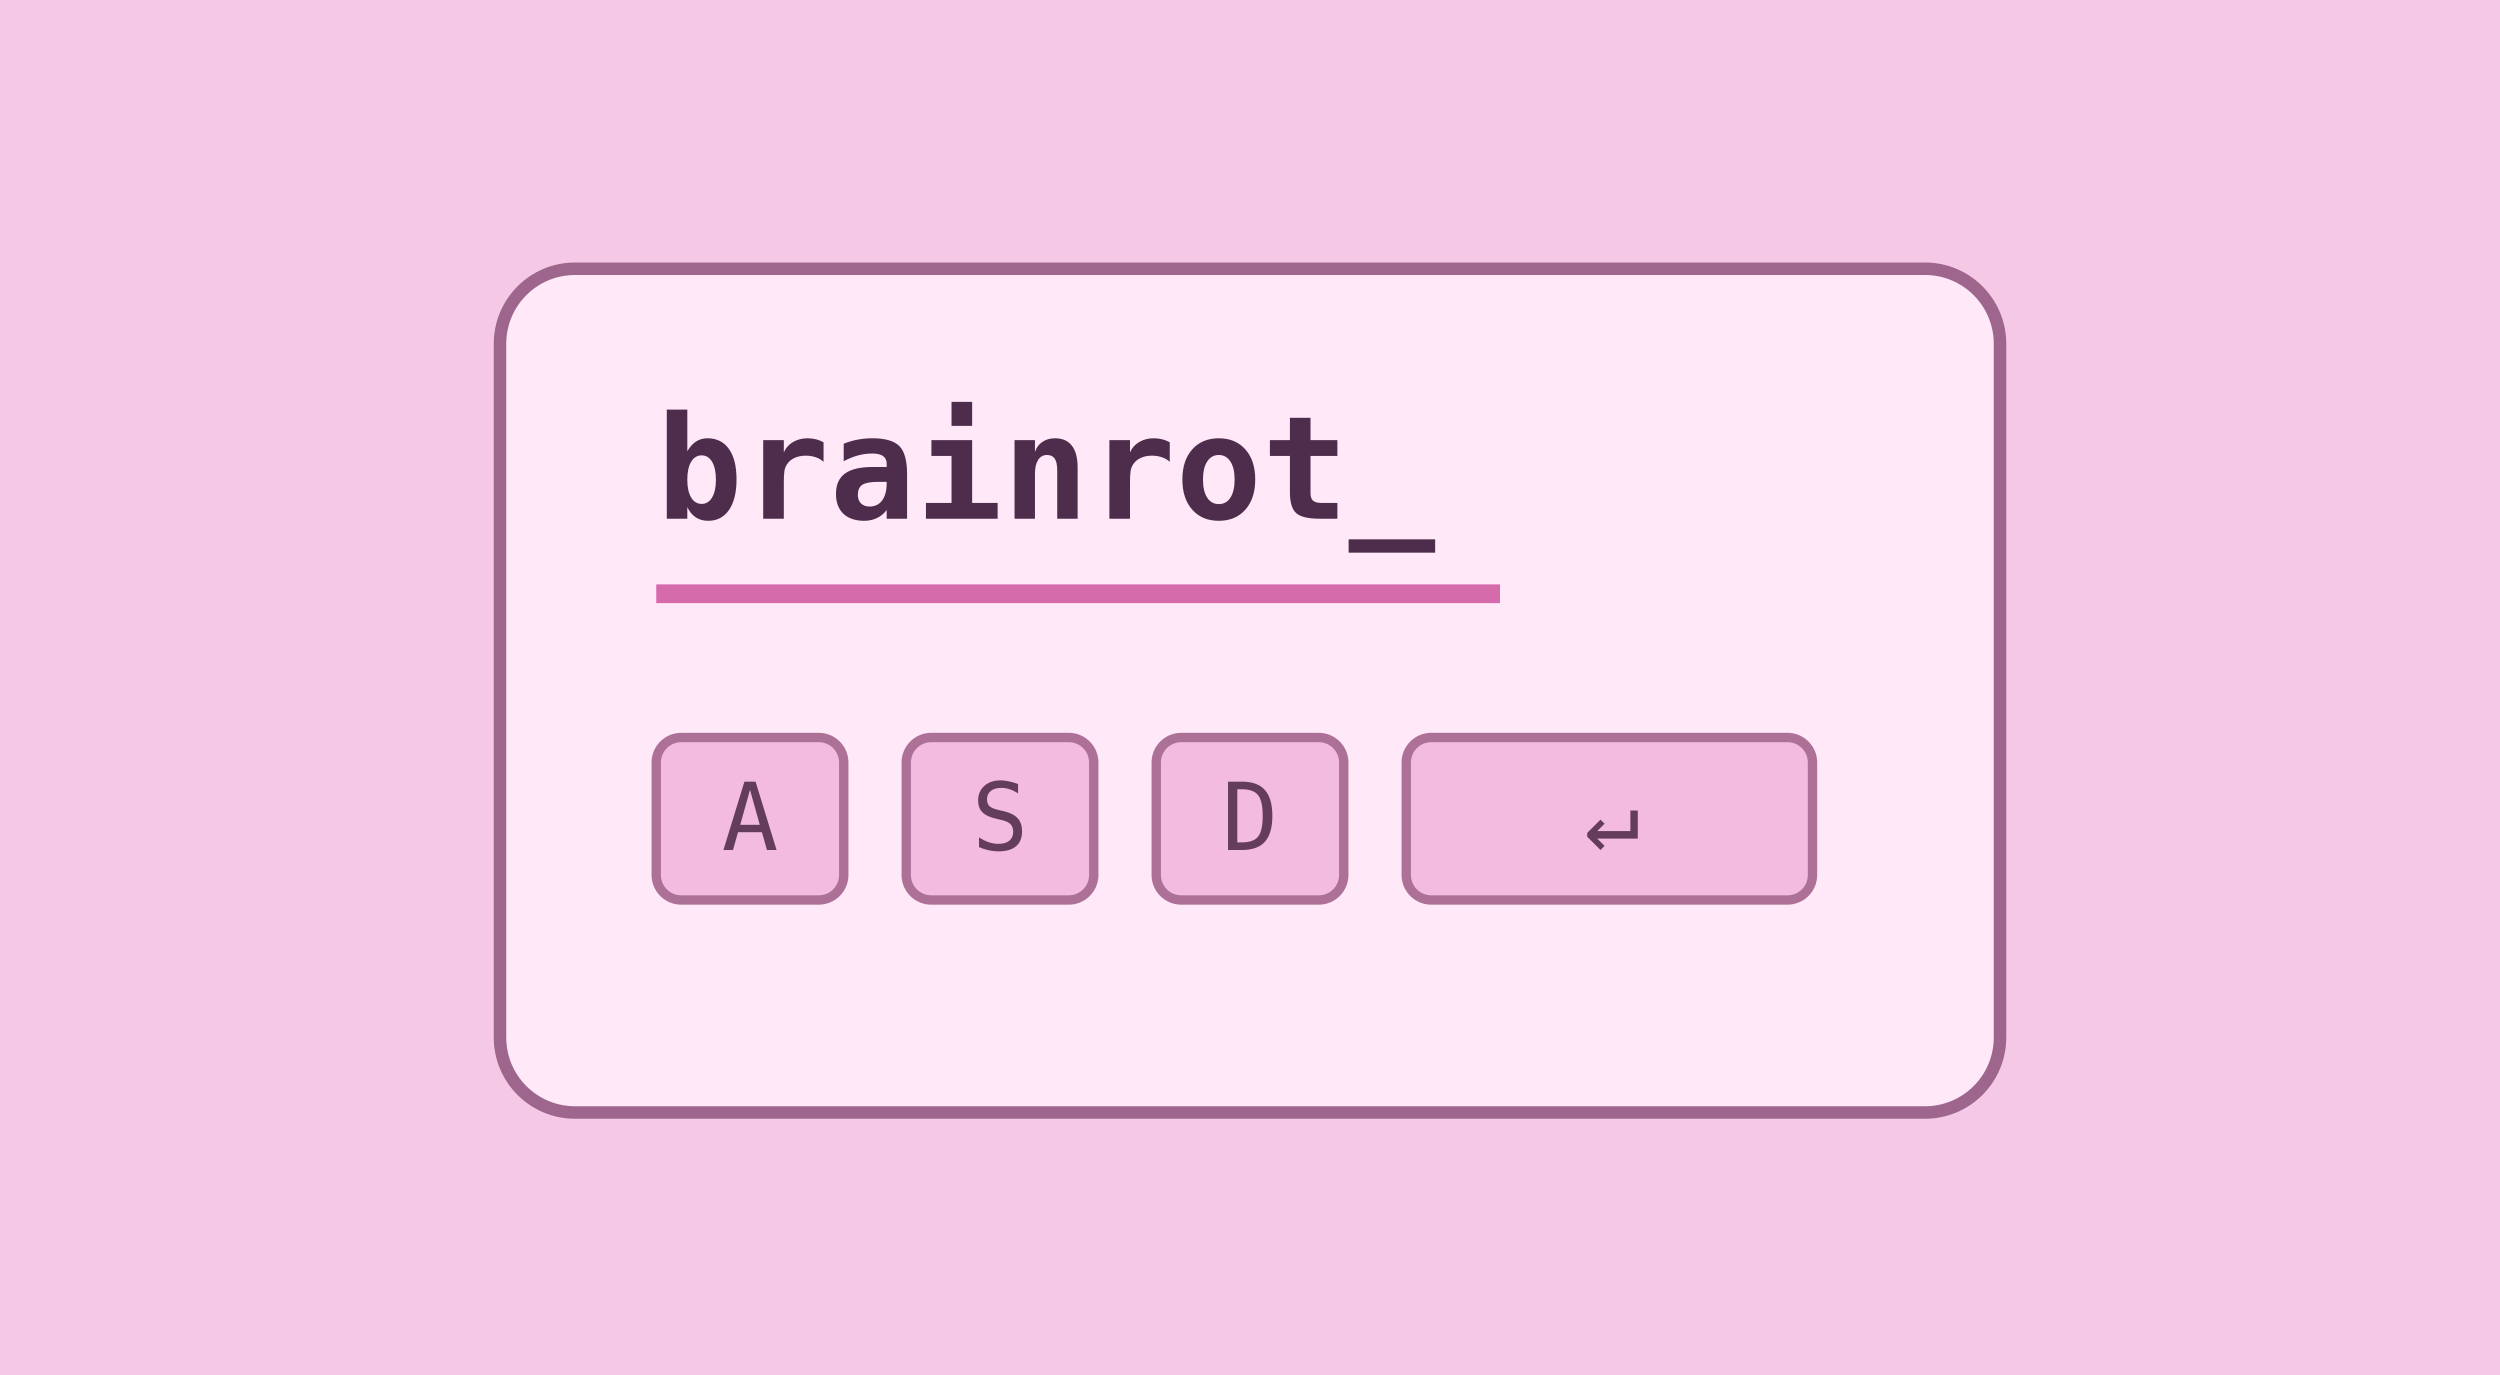
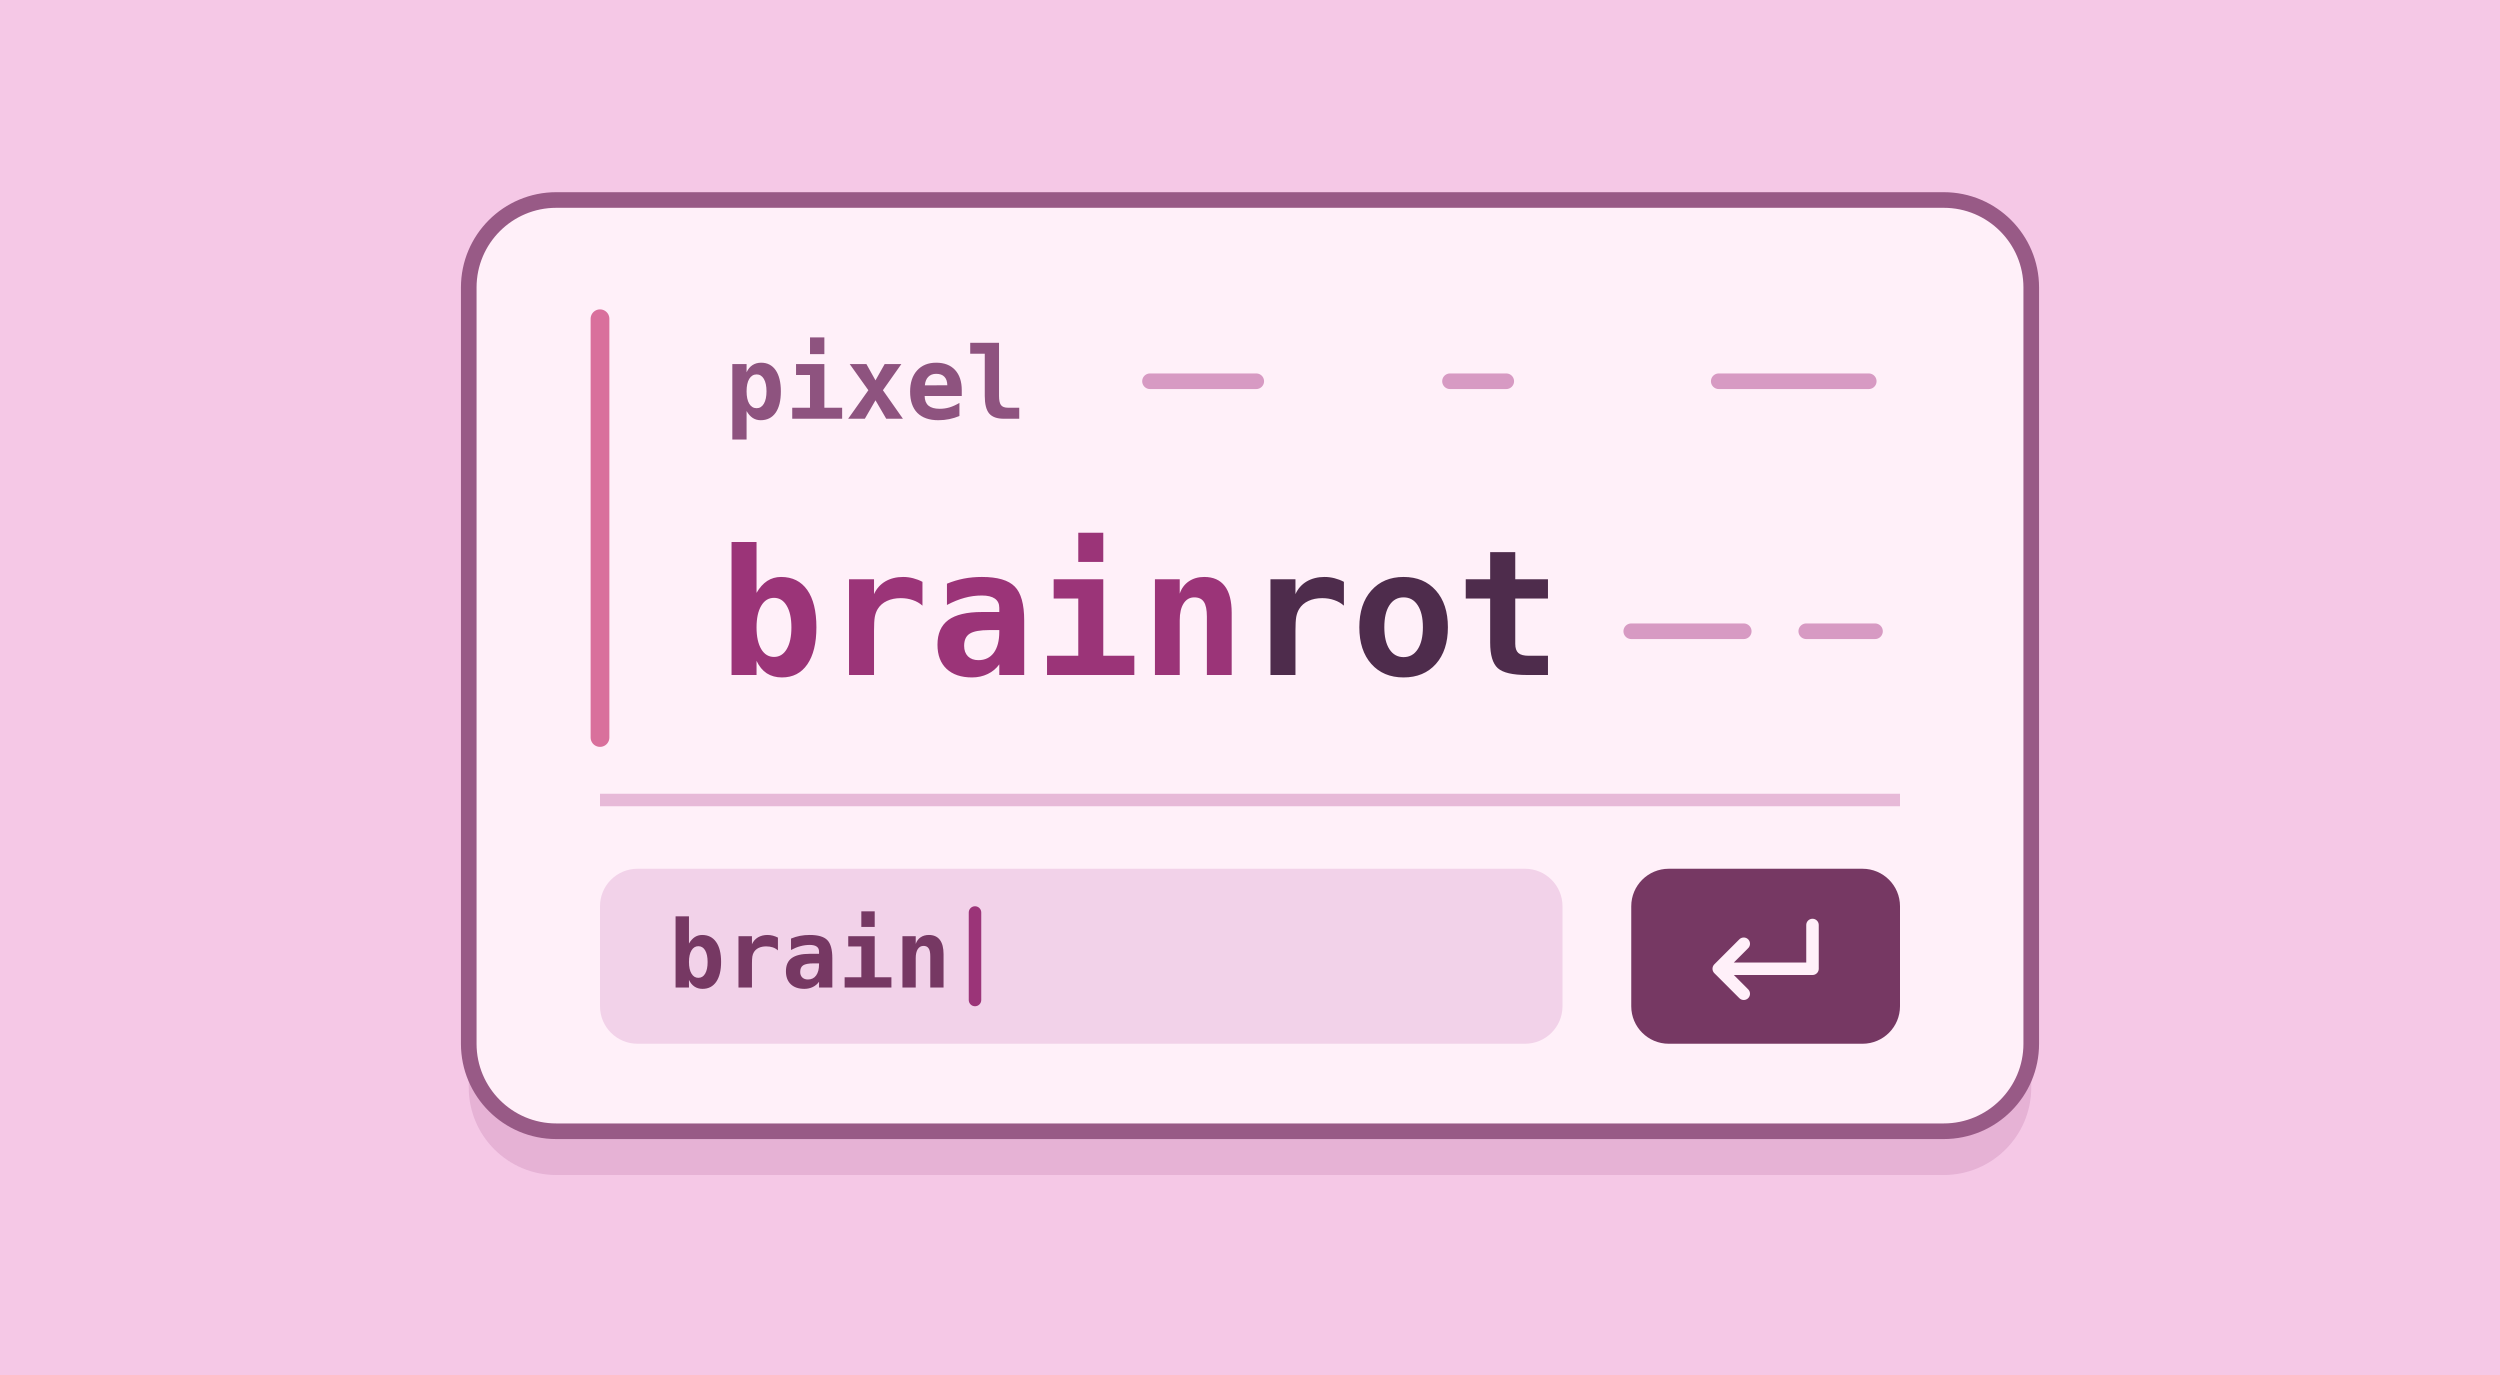
<svg xmlns="http://www.w3.org/2000/svg" viewBox="0 0 400 220">
  <rect width="400" height="220" fill="#f5c8e6" />
-   <rect x="80" y="43" width="240" height="135" rx="12" fill="#ffe8f7" stroke="#9e658d" stroke-width="2" />
-   <text x="105" y="83" fill="#4e2c4c" font-family="monospace" font-size="23" font-weight="700">brainrot_</text>
-   <path d="M105 95h135" stroke="#d66bac" stroke-width="3" />
-   <g fill="#f3bbdf" stroke="#ad7198" stroke-width="1.5">
-     <rect x="105" y="118" width="30" height="26" rx="4" />
-     <rect x="145" y="118" width="30" height="26" rx="4" />
-     <rect x="185" y="118" width="30" height="26" rx="4" />
-     <rect x="225" y="118" width="65" height="26" rx="4" />
+   <rect x="75" y="39" width="250" height="149" rx="14" fill="#b872a5" opacity=".26" />
+   <rect x="75" y="32" width="250" height="149" rx="14" fill="#fff0f9" stroke="#985a86" stroke-width="2.5" />
+   <path d="M96 51v67" stroke="#d9709c" stroke-width="3" stroke-linecap="round" />
+   <path d="M184 61h17m31 0h9m34 0h24M261 101h18m10 0h11" stroke="#d79ac3" stroke-width="2.5" stroke-linecap="round" />
+   <g font-family="ui-monospace, monospace" font-weight="700">
+     <text x="116" y="67" fill="#8e537f" font-size="16">pixel</text>
+     <text x="115" y="108" fill="#4e2c4c" font-size="28">
+       <tspan fill="#9b3478">brain</tspan>rot</text>
  </g>
-   <g fill="#643d5d" font-family="monospace" font-size="15" text-anchor="middle">
-     <text x="120" y="136">A</text>
-     <text x="160" y="136">S</text>
-     <text x="200" y="136">D</text>
-     <text x="258" y="136">↵</text>
-   </g>
+   <path d="M96 128h208" stroke="#e7b9d8" stroke-width="2" />
+   <rect x="96" y="139" width="154" height="28" rx="6" fill="#f2d2e9" />
+   <rect x="261" y="139" width="43" height="28" rx="6" fill="#763863" />
+   <text x="107" y="158" fill="#763863" font-family="ui-monospace, monospace" font-weight="700" font-size="15">brain</text>
+   <path d="M156 146v14" stroke="#9b3478" stroke-width="2" stroke-linecap="round" />
+   <path d="M290 148v7h-15m4-4-4 4 4 4" fill="none" stroke="#fff0f9" stroke-width="2" stroke-linecap="round" stroke-linejoin="round" />
</svg>
